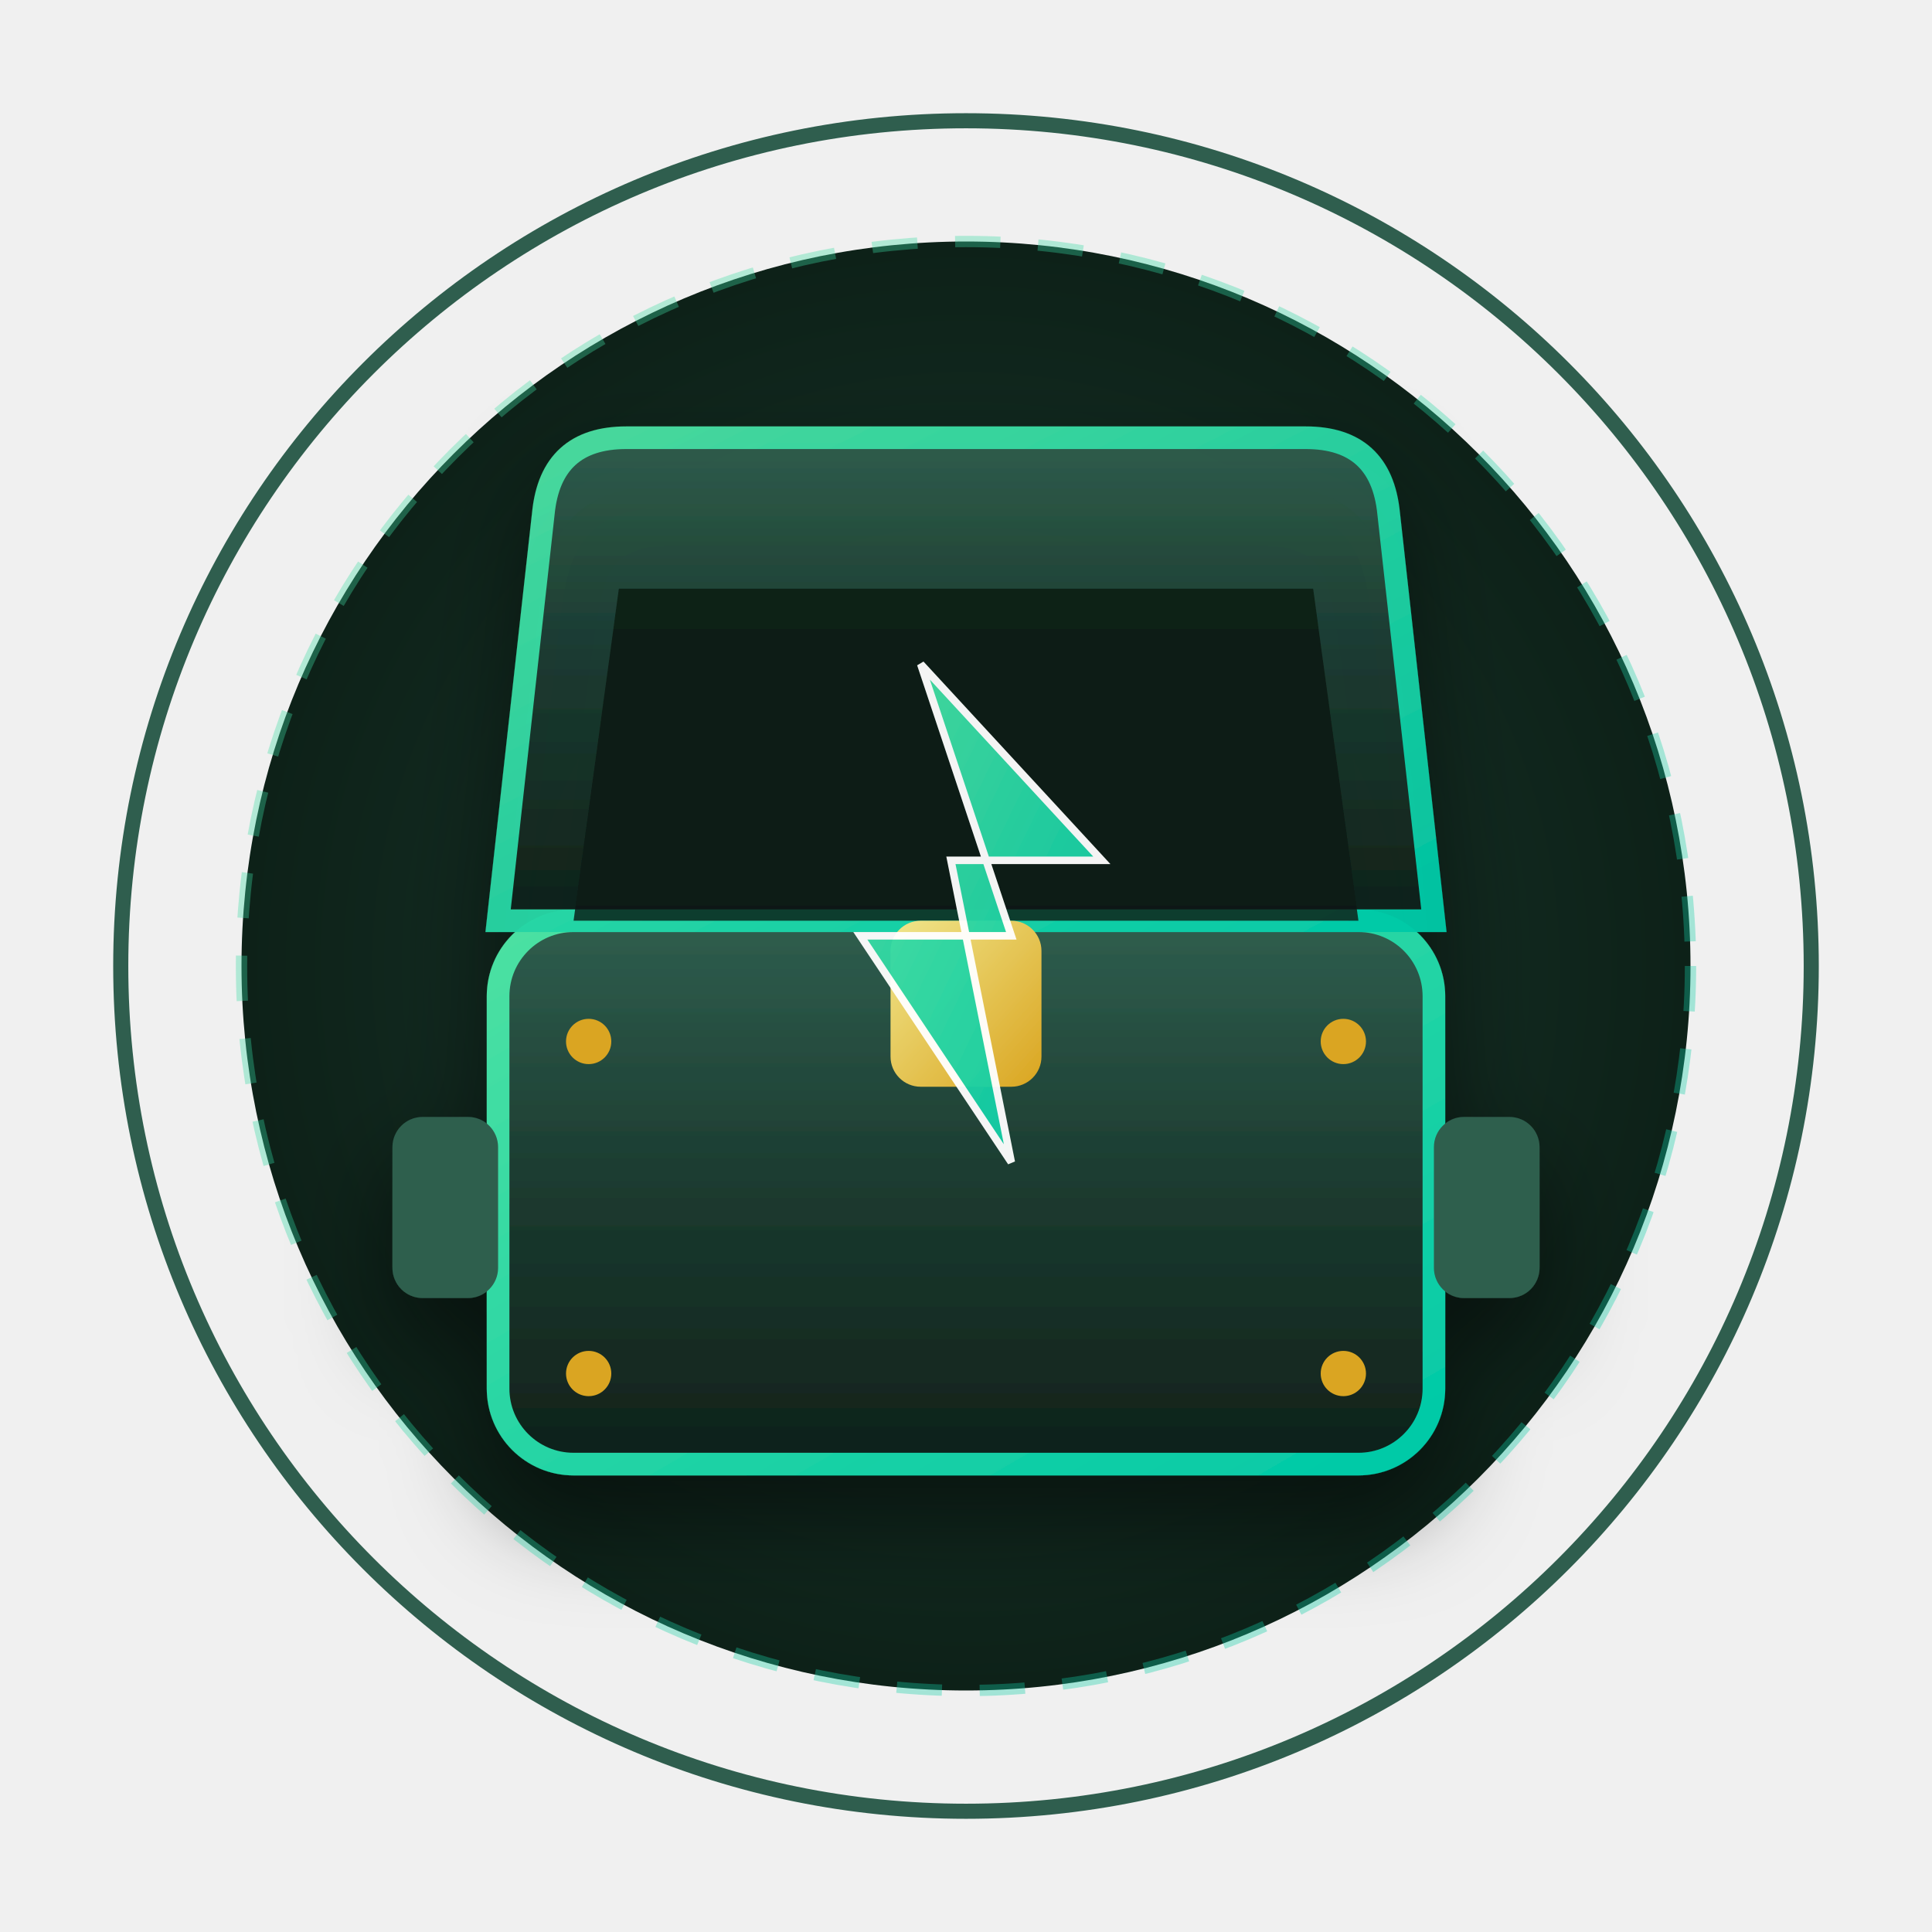
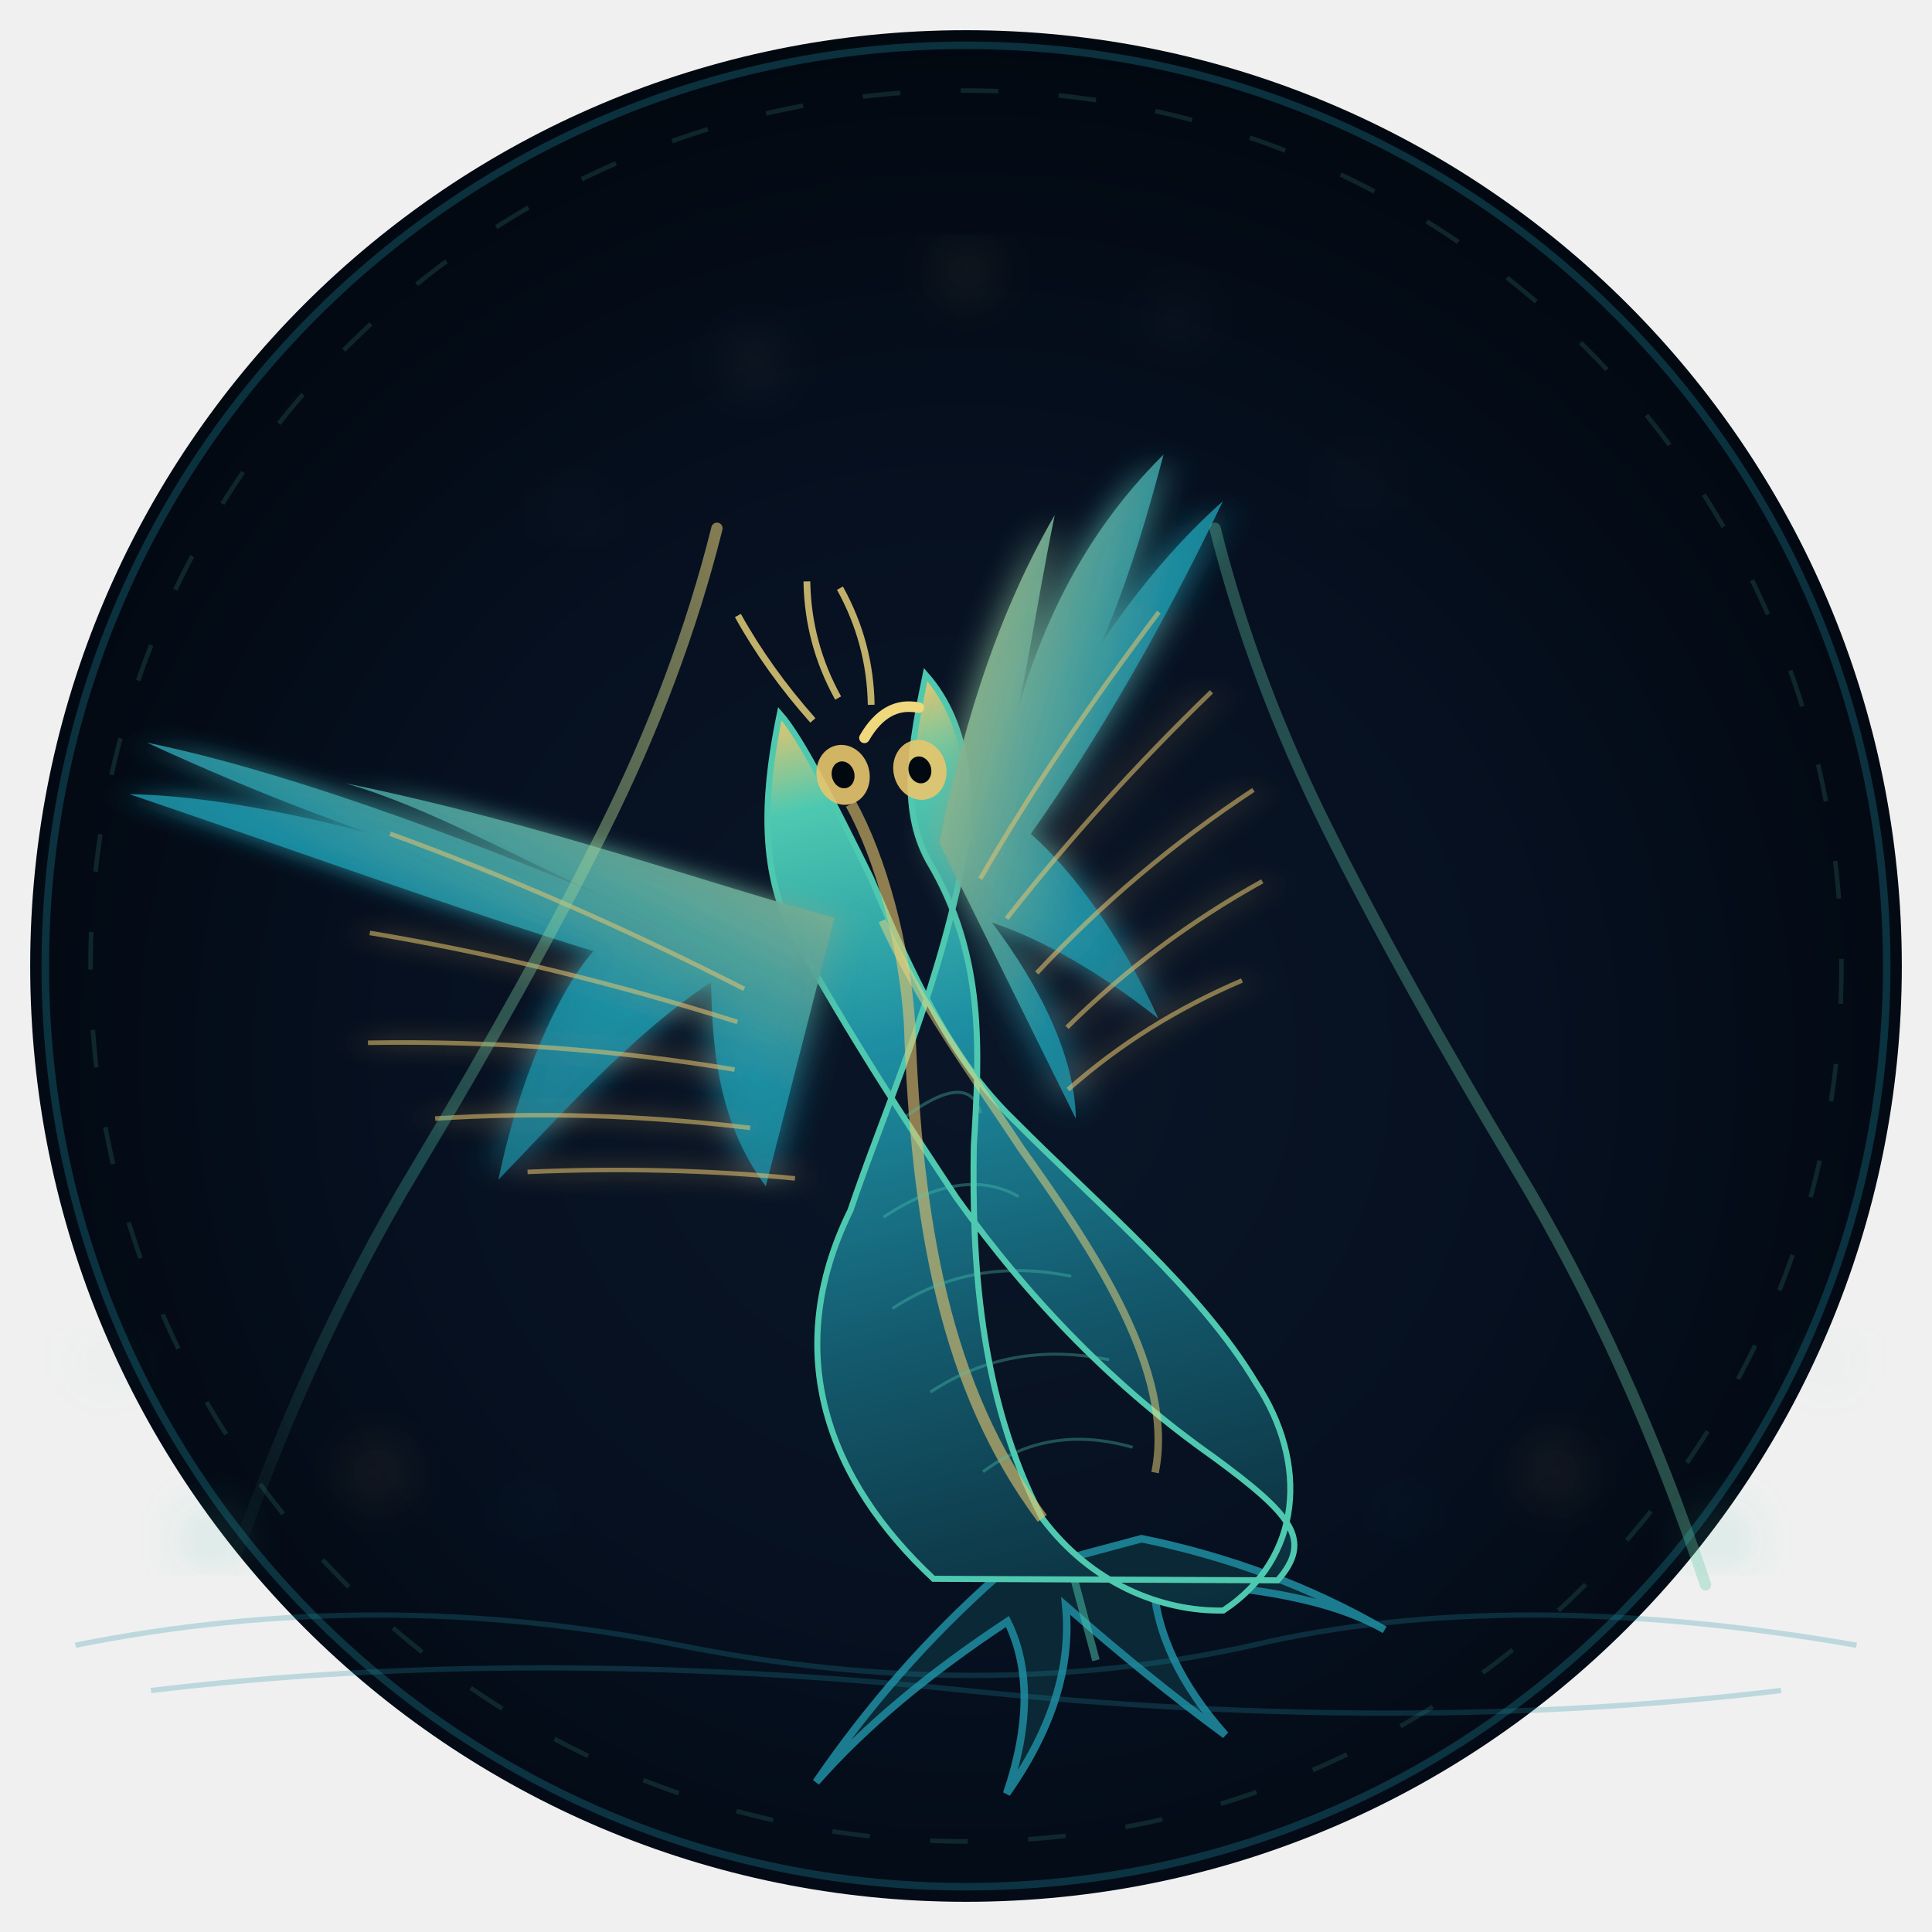
<svg xmlns="http://www.w3.org/2000/svg" viewBox="0 0 256 256" width="256" height="256">
  <defs>
-     <radialGradient id="bg" cx="50%" cy="50%" r="50%">
-       <stop offset="0%" stop-color="#1B3A2F" />
-       <stop offset="100%" stop-color="#0D2118" />
+     <radialGradient id="sky" cx="50%" cy="55%" r="55%">
+       <stop offset="0%" stop-color="#0A1628" />
+       <stop offset="55%" stop-color="#061020" />
+       <stop offset="100%" stop-color="#020810" />
    </radialGradient>
-     <linearGradient id="metal" x1="0%" y1="0%" x2="0%" y2="100%">
-       <stop offset="0%" stop-color="#2F5E4E" />
-       <stop offset="50%" stop-color="#1B3A2F" />
-       <stop offset="100%" stop-color="#0F211A" />
+     <linearGradient id="body" x1="0%" y1="100%" x2="0%" y2="0%">
+       <stop offset="0%" stop-color="#0B2D3A" />
+       <stop offset="35%" stop-color="#145A6E" />
+       <stop offset="65%" stop-color="#1E8FA3" />
+       <stop offset="90%" stop-color="#4EC9B0" />
+       <stop offset="100%" stop-color="#E8C56D" />
    </linearGradient>
-     <linearGradient id="glow" x1="0%" y1="0%" x2="100%" y2="100%">
-       <stop offset="0%" stop-color="#4DE1A2" />
-       <stop offset="100%" stop-color="#00C9A7" />
+     <linearGradient id="wing" x1="0%" y1="100%" x2="100%" y2="0%">
+       <stop offset="0%" stop-color="#145A6E" />
+       <stop offset="50%" stop-color="#1E8FA3" />
+       <stop offset="100%" stop-color="#F0D87C" />
    </linearGradient>
-     <linearGradient id="gold" x1="0%" y1="0%" x2="100%" y2="100%">
-       <stop offset="0%" stop-color="#F0E68C" />
-       <stop offset="100%" stop-color="#DAA520" />
+     <linearGradient id="wingR" x1="100%" y1="100%" x2="0%" y2="0%">
+       <stop offset="0%" stop-color="#145A6E" />
+       <stop offset="50%" stop-color="#1E8FA3" />
+       <stop offset="100%" stop-color="#F0D87C" />
    </linearGradient>
-     <filter id="shadow" x="-20%" y="-20%" width="140%" height="140%">
-       <feDropShadow dx="0" dy="6" stdDeviation="6" flood-color="#000000" flood-opacity="0.5" />
+     <linearGradient id="whirl" x1="0%" y1="100%" x2="100%" y2="0%">
+       <stop offset="0%" stop-color="#4EC9B0" stop-opacity="0" />
+       <stop offset="40%" stop-color="#4EC9B0" stop-opacity="0.5" />
+       <stop offset="100%" stop-color="#F0D87C" stop-opacity="0.9" />
+     </linearGradient>
+     <filter id="glow">
+       <feGaussianBlur stdDeviation="2" result="b" />
+       <feMerge>
+         <feMergeNode in="b" />
+         <feMergeNode in="SourceGraphic" />
+       </feMerge>
+     </filter>
+     <filter id="softGlow">
+       <feGaussianBlur stdDeviation="3.5" />
    </filter>
  </defs>
-   <circle cx="128" cy="128" r="112" fill="none" stroke="#2F5E4E" stroke-width="2" />
-   <circle cx="128" cy="128" r="96" fill="url(#bg)" />
-   <g transform="translate(128, 130)" filter="url(#shadow)">
-     <rect x="-62" y="-8" width="124" height="72" rx="10" ry="10" fill="url(#metal)" stroke="url(#glow)" stroke-width="3" />
-     <path d="M -62 -8 L -56 -62 Q -55 -72 -45 -72 L 45 -72 Q 55 -72 56 -62 L 62 -8 Z" fill="url(#metal)" stroke="url(#glow)" stroke-width="3" opacity="0.95" />
-     <path d="M -52 -8 L 52 -8 L 46 -52 L -46 -52 Z" fill="#0A1811" opacity="0.8" />
-     <rect x="-10" y="-8" width="20" height="22" rx="4" ry="4" fill="url(#gold)" />
-     <path d="M -6 -42 L 18 -16 L -2 -16 L 6 24 L -14 -6 L 6 -6 Z" fill="url(#glow)" stroke="#FFFFFF" stroke-width="1" opacity="0.95" />
-     <rect x="-76" y="18" width="14" height="24" rx="4" ry="4" fill="#2F5E4E" />
-     <rect x="62" y="18" width="14" height="24" rx="4" ry="4" fill="#2F5E4E" />
-     <circle cx="-50" cy="8" r="3" fill="#DAA520" />
-     <circle cx="50" cy="8" r="3" fill="#DAA520" />
-     <circle cx="-50" cy="52" r="3" fill="#DAA520" />
-     <circle cx="50" cy="52" r="3" fill="#DAA520" />
+   <circle cx="128" cy="128" r="124" fill="url(#sky)" />
+   <circle cx="128" cy="128" r="122" fill="none" stroke="#1E8FA3" stroke-width="1" opacity="0.3" />
+   <circle cx="128" cy="128" r="116" fill="none" stroke="#4EC9B0" stroke-width="0.6" opacity="0.15" stroke-dasharray="5 8" />
+   <g transform="translate(128, 148) rotate(-15, 0, 0)">
+     <path d="M -12 60 Q -28 68 -42 80 Q -30 72 -12 66 Q -10 76 -18 88 Q -6 78 -4 66 Q 4 78 12 88 Q 6 76 8 66 Q 28 72 36 80 Q 24 68 8 60 Z" fill="#0B2D3A" stroke="#1E8FA3" stroke-width="1" opacity="0.85" />
+     <path d="M -2 60 L -2 74" stroke="#4EC9B0" stroke-width="1" opacity="0.5" />
+     <path d="       M -20 58       C -30 42, -32 24, -18 8       C -10 -4, 0 -16, 8 -32       C 12 -40, 14 -50, 10 -58       C 6 -50, 2 -42, 4 -34       C 8 -20, 4 -8, 0 4       C -4 18, -8 36, -4 54       C 0 64, 8 70, 16 72       C 28 68, 32 56, 28 44       C 24 30, 14 16, 6 2       C 0 -8, -2 -20, -4 -34       C -6 -44, -8 -54, -10 -58       C -14 -50, -18 -40, -16 -30       C -12 -14, -8 -2, -4 10       C 2 26, 10 40, 20 52       C 28 62, 30 66, 24 70       Z     " fill="url(#body)" stroke="#4EC9B0" stroke-width="0.8" />
+     <path d="M -4 54 C -12 34, -10 12, -4 -14 C -2 -24, -2 -36, -4 -44" fill="none" stroke="#E8C56D" stroke-width="1.5" opacity="0.6" />
+     <path d="M 12 52 C 18 40, 12 22, 6 6 C 2 -6, -2 -16, -4 -28" fill="none" stroke="#F0D87C" stroke-width="1" opacity="0.5" />
+     <g stroke="#4EC9B0" stroke-width="0.4" fill="none" opacity="0.35">
+       <path d="M -10 46 Q 0 42 10 48" />
+       <path d="M -14 34 Q -2 30 10 36" />
+       <path d="M -16 22 Q -4 18 8 24" />
+       <path d="M -14 10 Q -2 6 4 12" />
+       <path d="M -8 -2 Q 2 -6 2 0" />
+     </g>
+     <g filter="url(#glow)">
+       <path d="         M -10 -30         C -24 -38, -44 -52, -68 -64         C -58 -58, -48 -48, -38 -40         C -56 -54, -76 -68, -92 -76         C -80 -66, -64 -54, -46 -44         C -64 -56, -82 -66, -96 -70         C -78 -58, -58 -44, -42 -34         C -48 -30, -56 -20, -62 -8         C -52 -14, -40 -22, -28 -26         C -30 -18, -32 -8, -28 2         Z       " fill="url(#wing)" opacity="0.92" />
+       <g stroke="#E8C56D" stroke-width="0.6" fill="none" opacity="0.55">
+         <path d="M -24 -24 Q -44 -42 -64 -56" />
+         <path d="M -26 -20 Q -48 -34 -70 -44" />
+         <path d="M -28 -14 Q -50 -24 -74 -30" />
+         <path d="M -28 -6 Q -48 -14 -68 -18" />
+         <path d="M -24 2 Q -40 -4 -58 -8" />
+       </g>
+     </g>
+     <g filter="url(#glow)">
+       <path d="         M 6 -36         C 12 -48, 20 -62, 32 -74         C 26 -62, 22 -52, 16 -42         C 24 -58, 34 -70, 48 -78         C 40 -64, 32 -52, 20 -42         C 30 -54, 42 -64, 54 -70         C 42 -56, 30 -44, 18 -34         C 22 -28, 26 -18, 28 -6         C 22 -14, 16 -20, 10 -24         C 14 -14, 16 -4, 14 4         Z       " fill="url(#wingR)" opacity="0.92" />
+       <g stroke="#E8C56D" stroke-width="0.6" fill="none" opacity="0.55">
+         <path d="M 10 -30 Q 24 -44 42 -58" />
+         <path d="M 12 -24 Q 28 -36 46 -46" />
+         <path d="M 14 -16 Q 30 -26 48 -32" />
+         <path d="M 16 -8 Q 30 -16 46 -20" />
+         <path d="M 14 0 Q 26 -6 40 -8" />
+       </g>
+     </g>
+     <g>
+       <path d="M -6 -56 Q -10 -64 -12 -72 M -2 -58 Q -4 -66 -2 -74 M 2 -56 Q 4 -64 2 -72" stroke="#F0D87C" stroke-width="0.9" fill="none" opacity="0.8" />
+       <ellipse cx="-4" cy="-48" rx="3.5" ry="4" fill="#E8C56D" opacity="0.9" />
+       <ellipse cx="-4" cy="-48" rx="1.5" ry="1.8" fill="#020810" />
+       <ellipse cx="6" cy="-46" rx="3.5" ry="4" fill="#E8C56D" opacity="0.9" />
+       <ellipse cx="6" cy="-46" rx="1.5" ry="1.8" fill="#020810" />
+       <path d="M 0 -52 Q 4 -56 8 -54" fill="none" stroke="#F0D87C" stroke-width="1.4" stroke-linecap="round" />
+     </g>
  </g>
-   <circle cx="128" cy="128" r="96" fill="none" stroke="url(#glow)" stroke-width="1.5" opacity="0.35" stroke-dasharray="6 5" />
+   <g stroke="url(#whirl)" stroke-width="1.5" fill="none" stroke-linecap="round" opacity="0.6">
+     <path d="M 30 210 Q 40 180 55 155 Q 70 130 80 110 Q 90 90 95 70" />
+     <path d="M 226 210 Q 216 180 201 155 Q 186 130 176 110 Q 166 90 161 70" />
+   </g>
+   <g filter="url(#softGlow)">
+     <circle cx="28" cy="204" r="2" fill="#4EC9B0" opacity="0.7" />
+     <circle cx="228" cy="204" r="2" fill="#4EC9B0" opacity="0.7" />
+     <circle cx="50" cy="195" r="1.5" fill="#F0D87C" opacity="0.5" />
+     <circle cx="206" cy="195" r="1.5" fill="#F0D87C" opacity="0.5" />
+     <circle cx="14" cy="180" r="1.2" fill="#4EC9B0" opacity="0.4" />
+     <circle cx="242" cy="180" r="1.2" fill="#4EC9B0" opacity="0.4" />
+     <circle cx="70" cy="200" r="1" fill="#1E8FA3" opacity="0.45" />
+     <circle cx="186" cy="200" r="1" fill="#1E8FA3" opacity="0.45" />
+   </g>
+   <g filter="url(#softGlow)">
+     <circle cx="100" cy="48" r="1.2" fill="#FFFFFF" opacity="0.45" />
+     <circle cx="156" cy="42" r="1" fill="#FFFFFF" opacity="0.35" />
+     <circle cx="128" cy="36" r="1.4" fill="#F0D87C" opacity="0.5" />
+     <circle cx="76" cy="68" r="0.9" fill="#FFFFFF" opacity="0.3" />
+     <circle cx="180" cy="64" r="0.9" fill="#FFFFFF" opacity="0.3" />
+   </g>
+   <g stroke="#1E8FA3" stroke-width="0.7" fill="none" opacity="0.25">
+     <path d="M 10 218 Q 50 210 90 218 Q 130 226 166 218 Q 200 210 246 218" />
+     <path d="M 20 224 Q 70 218 128 224 Q 186 230 236 224" />
+   </g>
</svg>
